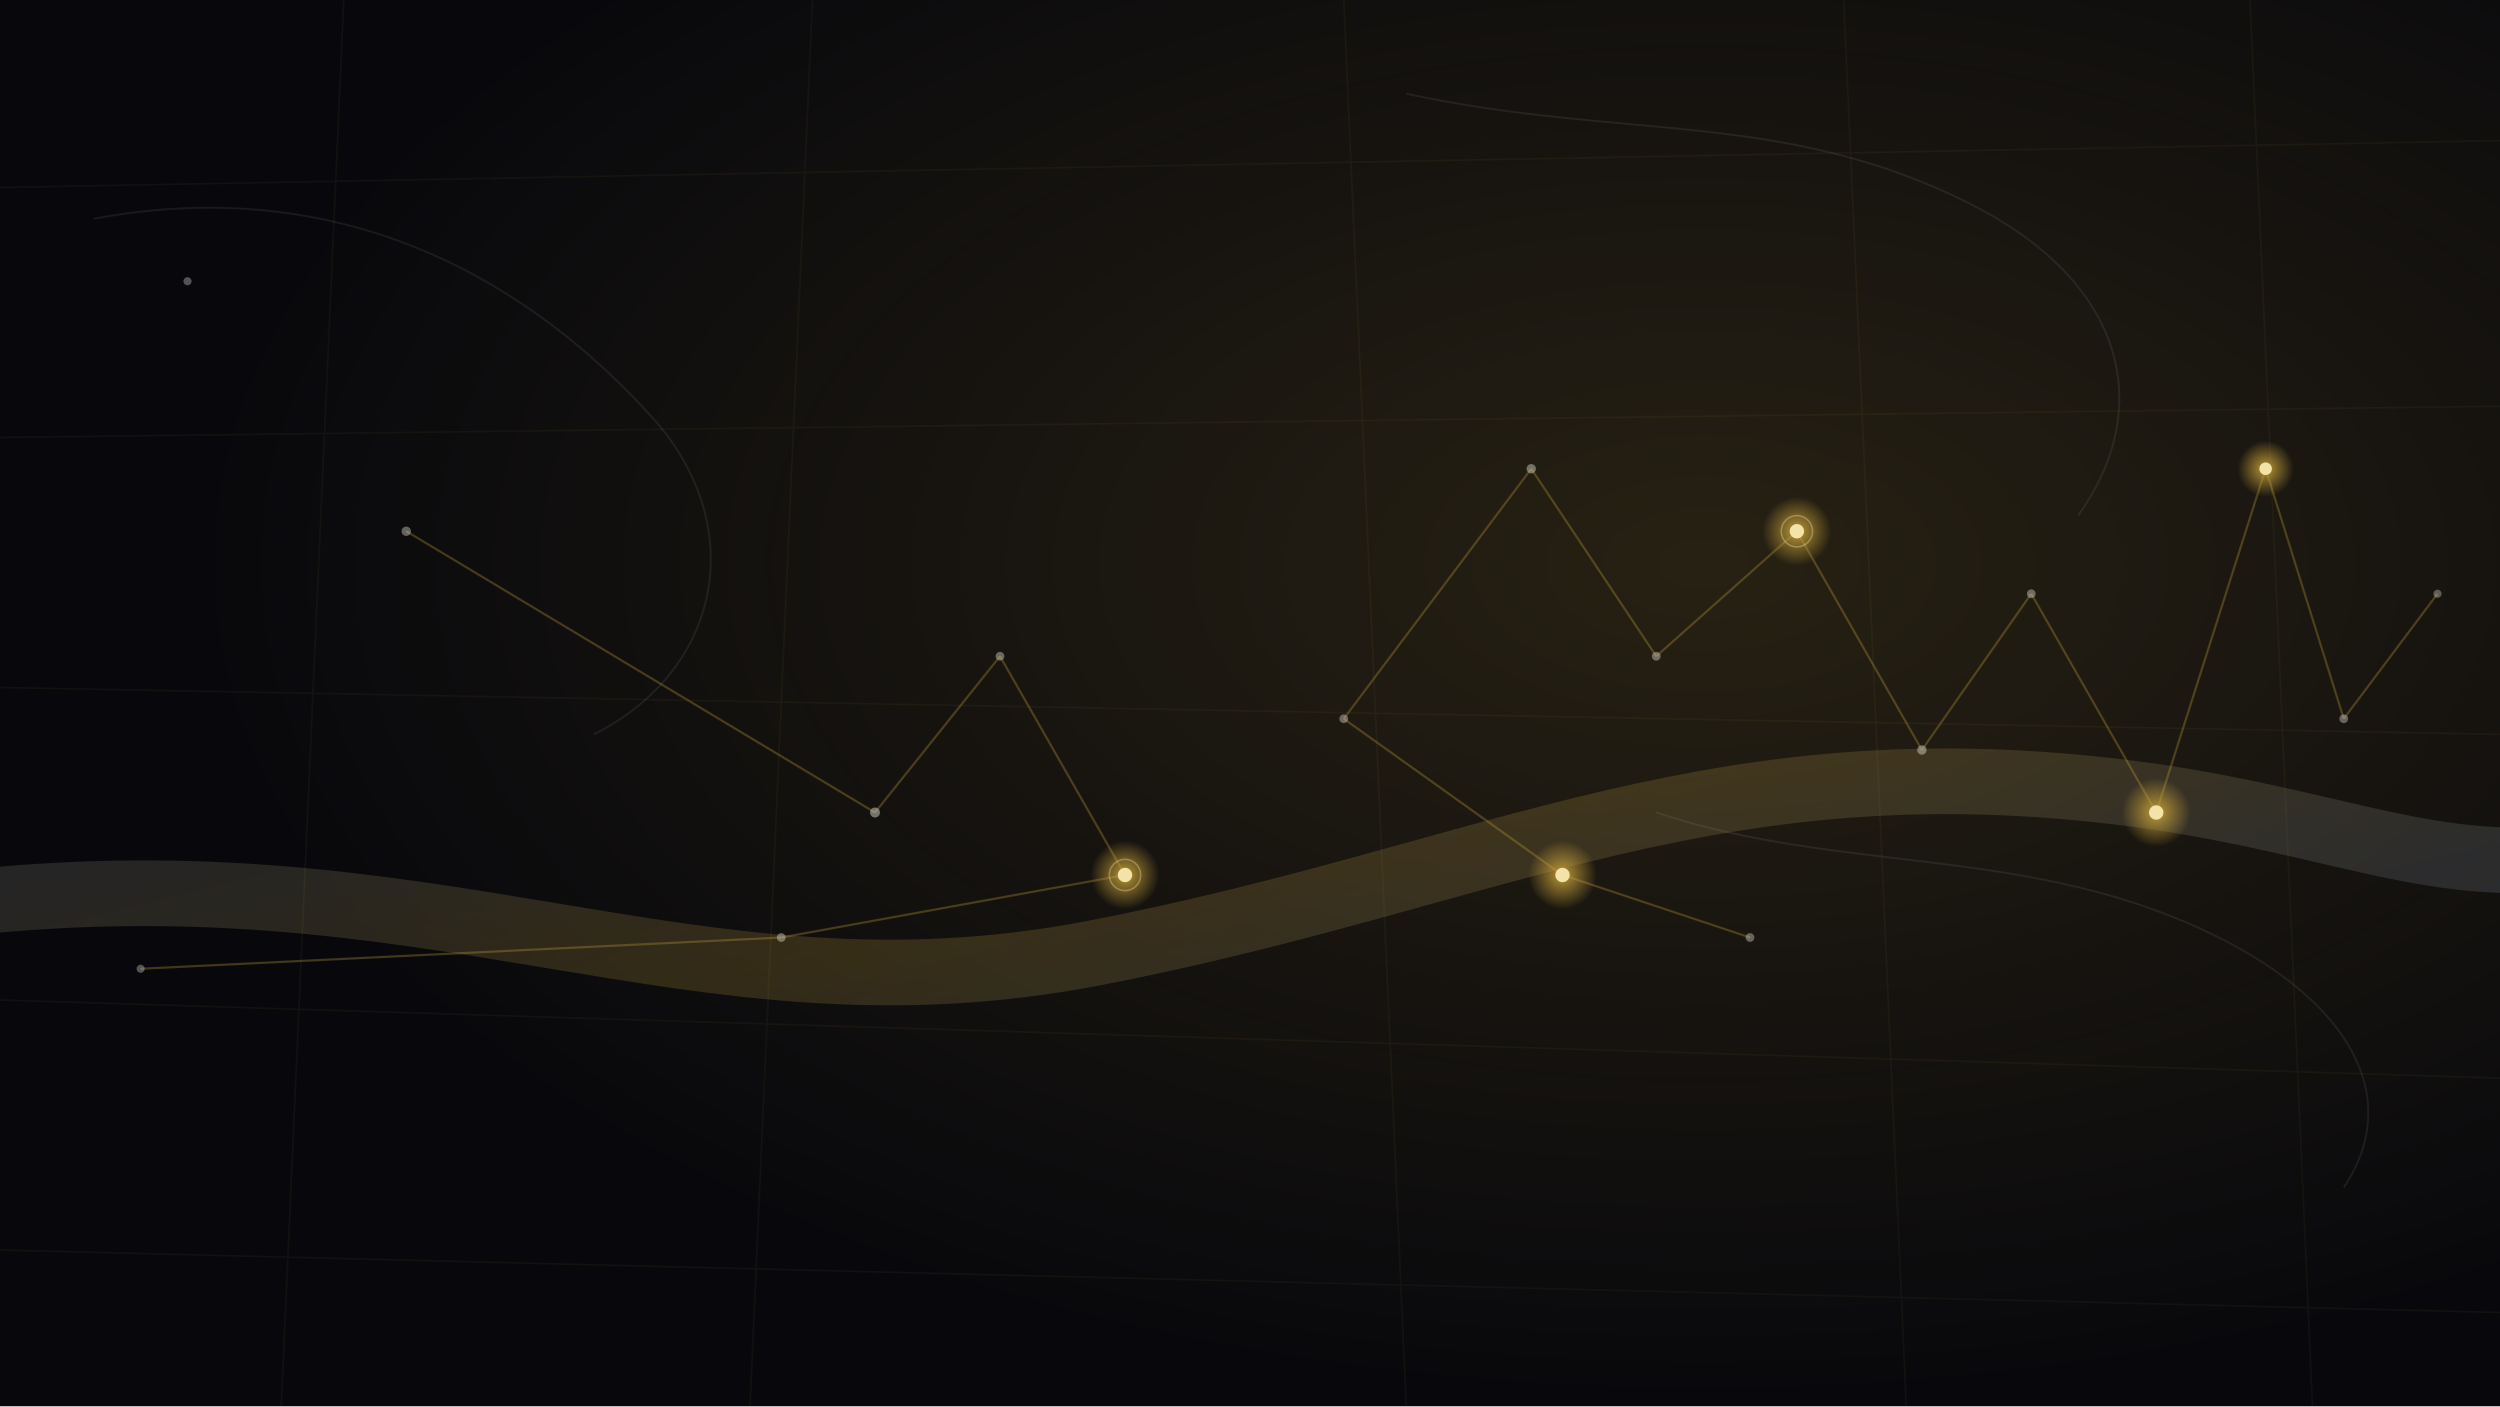
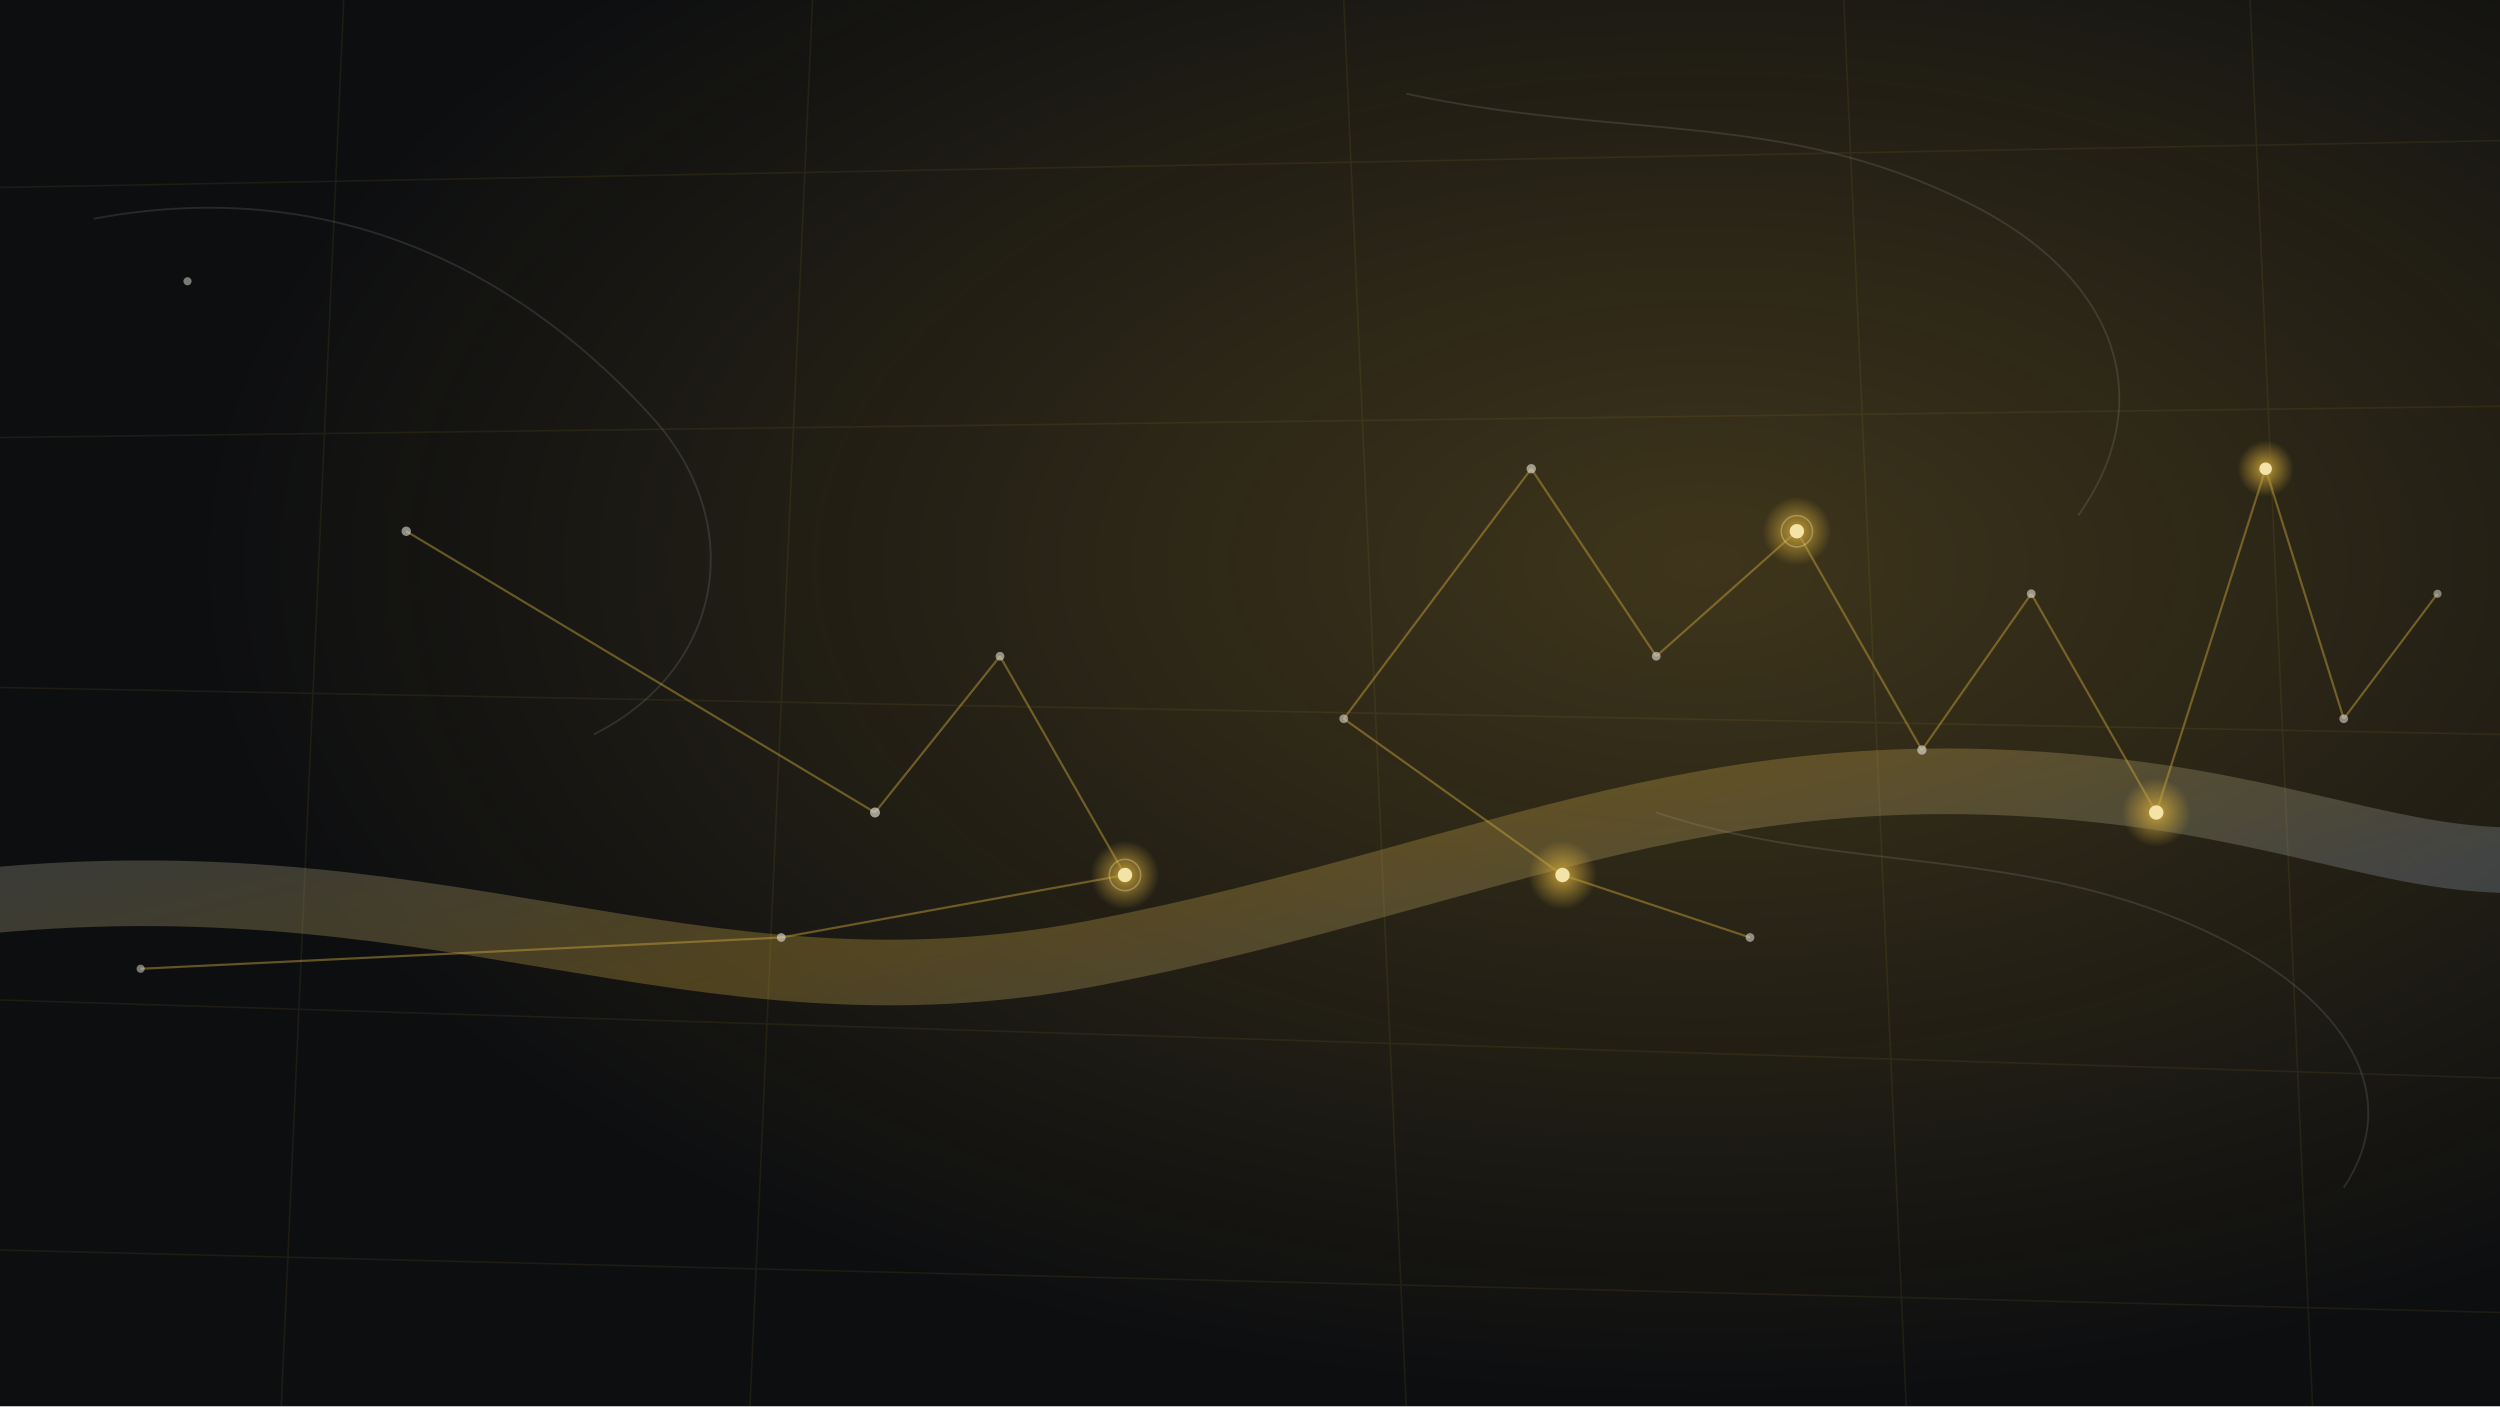
<svg xmlns="http://www.w3.org/2000/svg" viewBox="0 0 1600 900" preserveAspectRatio="xMidYMid slice" role="img" aria-label="An abstract map of London showing the Thames and a glowing network of connected event locations across the city">
  <defs>
    <linearGradient id="vnRiver" x1="0" y1="0" x2="1" y2="0.3">
      <stop offset="0" stop-color="#8B98A8" />
      <stop offset="0.55" stop-color="#CBA43A" />
      <stop offset="1" stop-color="#8B98A8" />
    </linearGradient>
    <radialGradient id="vnGlow" cx="50%" cy="50%" r="50%">
      <stop offset="0" stop-color="#CBA43A" stop-opacity="0.9" />
      <stop offset="1" stop-color="#CBA43A" stop-opacity="0" />
    </radialGradient>
    <radialGradient id="vnAmbient" cx="68%" cy="40%" r="60%">
-       <stop offset="0" stop-color="#CBA43A" stop-opacity="0.16" />
+       <stop offset="0" stop-color="#CBA43A" stop-opacity="0.26" />
      <stop offset="1" stop-color="#CBA43A" stop-opacity="0" />
    </radialGradient>
  </defs>
-   <rect width="1600" height="900" fill="#08080C" />
+   <rect width="1600" height="900" fill="#0d0e10" />
  <rect width="1600" height="900" fill="url(#vnAmbient)" />
-   <g stroke="#CBA43A" stroke-width="1" opacity="0.055">
+   <g stroke="#CBA43A" stroke-width="1" opacity="0.09">
    <line x1="0" y1="120" x2="1600" y2="90" />
    <line x1="0" y1="280" x2="1600" y2="260" />
    <line x1="0" y1="440" x2="1600" y2="470" />
    <line x1="0" y1="640" x2="1600" y2="690" />
    <line x1="0" y1="800" x2="1600" y2="840" />
    <line x1="220" y1="0" x2="180" y2="900" />
    <line x1="520" y1="0" x2="480" y2="900" />
    <line x1="860" y1="0" x2="900" y2="900" />
    <line x1="1180" y1="0" x2="1220" y2="900" />
    <line x1="1440" y1="0" x2="1480" y2="900" />
  </g>
-   <g stroke="#C6CAD1" stroke-width="1.2" opacity="0.09" fill="none">
+   <g stroke="#C6CAD1" stroke-width="1.2" opacity="0.14" fill="none">
    <path d="M60,140 C220,110 340,180 420,270 C480,340 460,430 380,470" />
    <path d="M900,60 C1040,90 1140,70 1260,130 C1360,180 1380,260 1330,330" />
    <path d="M1060,520 C1180,560 1300,540 1420,600 C1500,640 1540,700 1500,760" />
  </g>
-   <path d="M-40,580 C280,540 440,660 700,610 C960,560 1100,470 1380,510 C1500,528 1560,560 1650,548" fill="none" stroke="url(#vnRiver)" stroke-width="42" stroke-linecap="round" opacity="0.20" />
-   <g stroke="#CBA43A" stroke-width="1.4" opacity="0.30">
+   <path d="M-40,580 C280,540 440,660 700,610 C960,560 1100,470 1380,510 C1500,528 1560,560 1650,548" fill="none" stroke="url(#vnRiver)" stroke-width="42" stroke-linecap="round" opacity="0.32" />
+   <g stroke="#CBA43A" stroke-width="1.4" opacity="0.46">
    <line x1="560" y1="520" x2="640" y2="420" />
    <line x1="640" y1="420" x2="720" y2="560" />
    <line x1="720" y1="560" x2="500" y2="600" />
    <line x1="980" y1="300" x2="1060" y2="420" />
    <line x1="1060" y1="420" x2="1150" y2="340" />
    <line x1="1150" y1="340" x2="1230" y2="480" />
    <line x1="1230" y1="480" x2="1300" y2="380" />
    <line x1="1300" y1="380" x2="1380" y2="520" />
    <line x1="1120" y1="600" x2="1000" y2="560" />
    <line x1="1000" y1="560" x2="860" y2="460" />
    <line x1="860" y1="460" x2="980" y2="300" />
    <line x1="1380" y1="520" x2="1450" y2="300" />
    <line x1="1450" y1="300" x2="1500" y2="460" />
    <line x1="1500" y1="460" x2="1560" y2="380" />
    <line x1="260" y1="340" x2="560" y2="520" />
    <line x1="90" y1="620" x2="500" y2="600" />
  </g>
  <g fill="#E7E4DC">
-     <circle cx="120" cy="180" r="2.6" opacity="0.34" />
-     <circle cx="260" cy="340" r="3" opacity="0.4" />
-     <circle cx="90" cy="620" r="2.6" opacity="0.34" />
-     <circle cx="560" cy="520" r="3.2" opacity="0.46" />
-     <circle cx="640" cy="420" r="2.8" opacity="0.4" />
-     <circle cx="500" cy="600" r="2.8" opacity="0.4" />
-     <circle cx="980" cy="300" r="3" opacity="0.42" />
-     <circle cx="1060" cy="420" r="2.8" opacity="0.4" />
-     <circle cx="1230" cy="480" r="3" opacity="0.42" />
-     <circle cx="1300" cy="380" r="2.8" opacity="0.4" />
-     <circle cx="1120" cy="600" r="2.8" opacity="0.38" />
-     <circle cx="860" cy="460" r="2.8" opacity="0.38" />
-     <circle cx="1500" cy="460" r="2.8" opacity="0.38" />
-     <circle cx="1560" cy="380" r="2.6" opacity="0.34" />
+     <circle cx="120" cy="180" r="2.6" opacity="0.5" />
+     <circle cx="260" cy="340" r="3" opacity="0.58" />
+     <circle cx="90" cy="620" r="2.6" opacity="0.5" />
+     <circle cx="560" cy="520" r="3.2" opacity="0.65" />
+     <circle cx="640" cy="420" r="2.8" opacity="0.58" />
+     <circle cx="500" cy="600" r="2.8" opacity="0.58" />
+     <circle cx="980" cy="300" r="3" opacity="0.6" />
+     <circle cx="1060" cy="420" r="2.8" opacity="0.58" />
+     <circle cx="1230" cy="480" r="3" opacity="0.6" />
+     <circle cx="1300" cy="380" r="2.8" opacity="0.58" />
+     <circle cx="1120" cy="600" r="2.8" opacity="0.55" />
+     <circle cx="860" cy="460" r="2.8" opacity="0.55" />
+     <circle cx="1500" cy="460" r="2.8" opacity="0.55" />
+     <circle cx="1560" cy="380" r="2.6" opacity="0.5" />
  </g>
  <g>
    <circle cx="720" cy="560" r="22" fill="url(#vnGlow)" />
    <circle cx="1150" cy="340" r="22" fill="url(#vnGlow)" />
    <circle cx="1380" cy="520" r="22" fill="url(#vnGlow)" />
    <circle cx="1000" cy="560" r="22" fill="url(#vnGlow)" />
    <circle cx="1450" cy="300" r="18" fill="url(#vnGlow)" />
    <circle cx="720" cy="560" r="4.6" fill="#F4E3A8" />
    <circle cx="1150" cy="340" r="4.6" fill="#F4E3A8" />
    <circle cx="1380" cy="520" r="4.6" fill="#F4E3A8" />
    <circle cx="1000" cy="560" r="4.6" fill="#F4E3A8" />
    <circle cx="1450" cy="300" r="4" fill="#F4E3A8" />
    <circle cx="720" cy="560" r="10" fill="none" stroke="#F4E3A8" stroke-width="1" opacity="0.35" />
    <circle cx="1150" cy="340" r="10" fill="none" stroke="#F4E3A8" stroke-width="1" opacity="0.35" />
  </g>
</svg>
